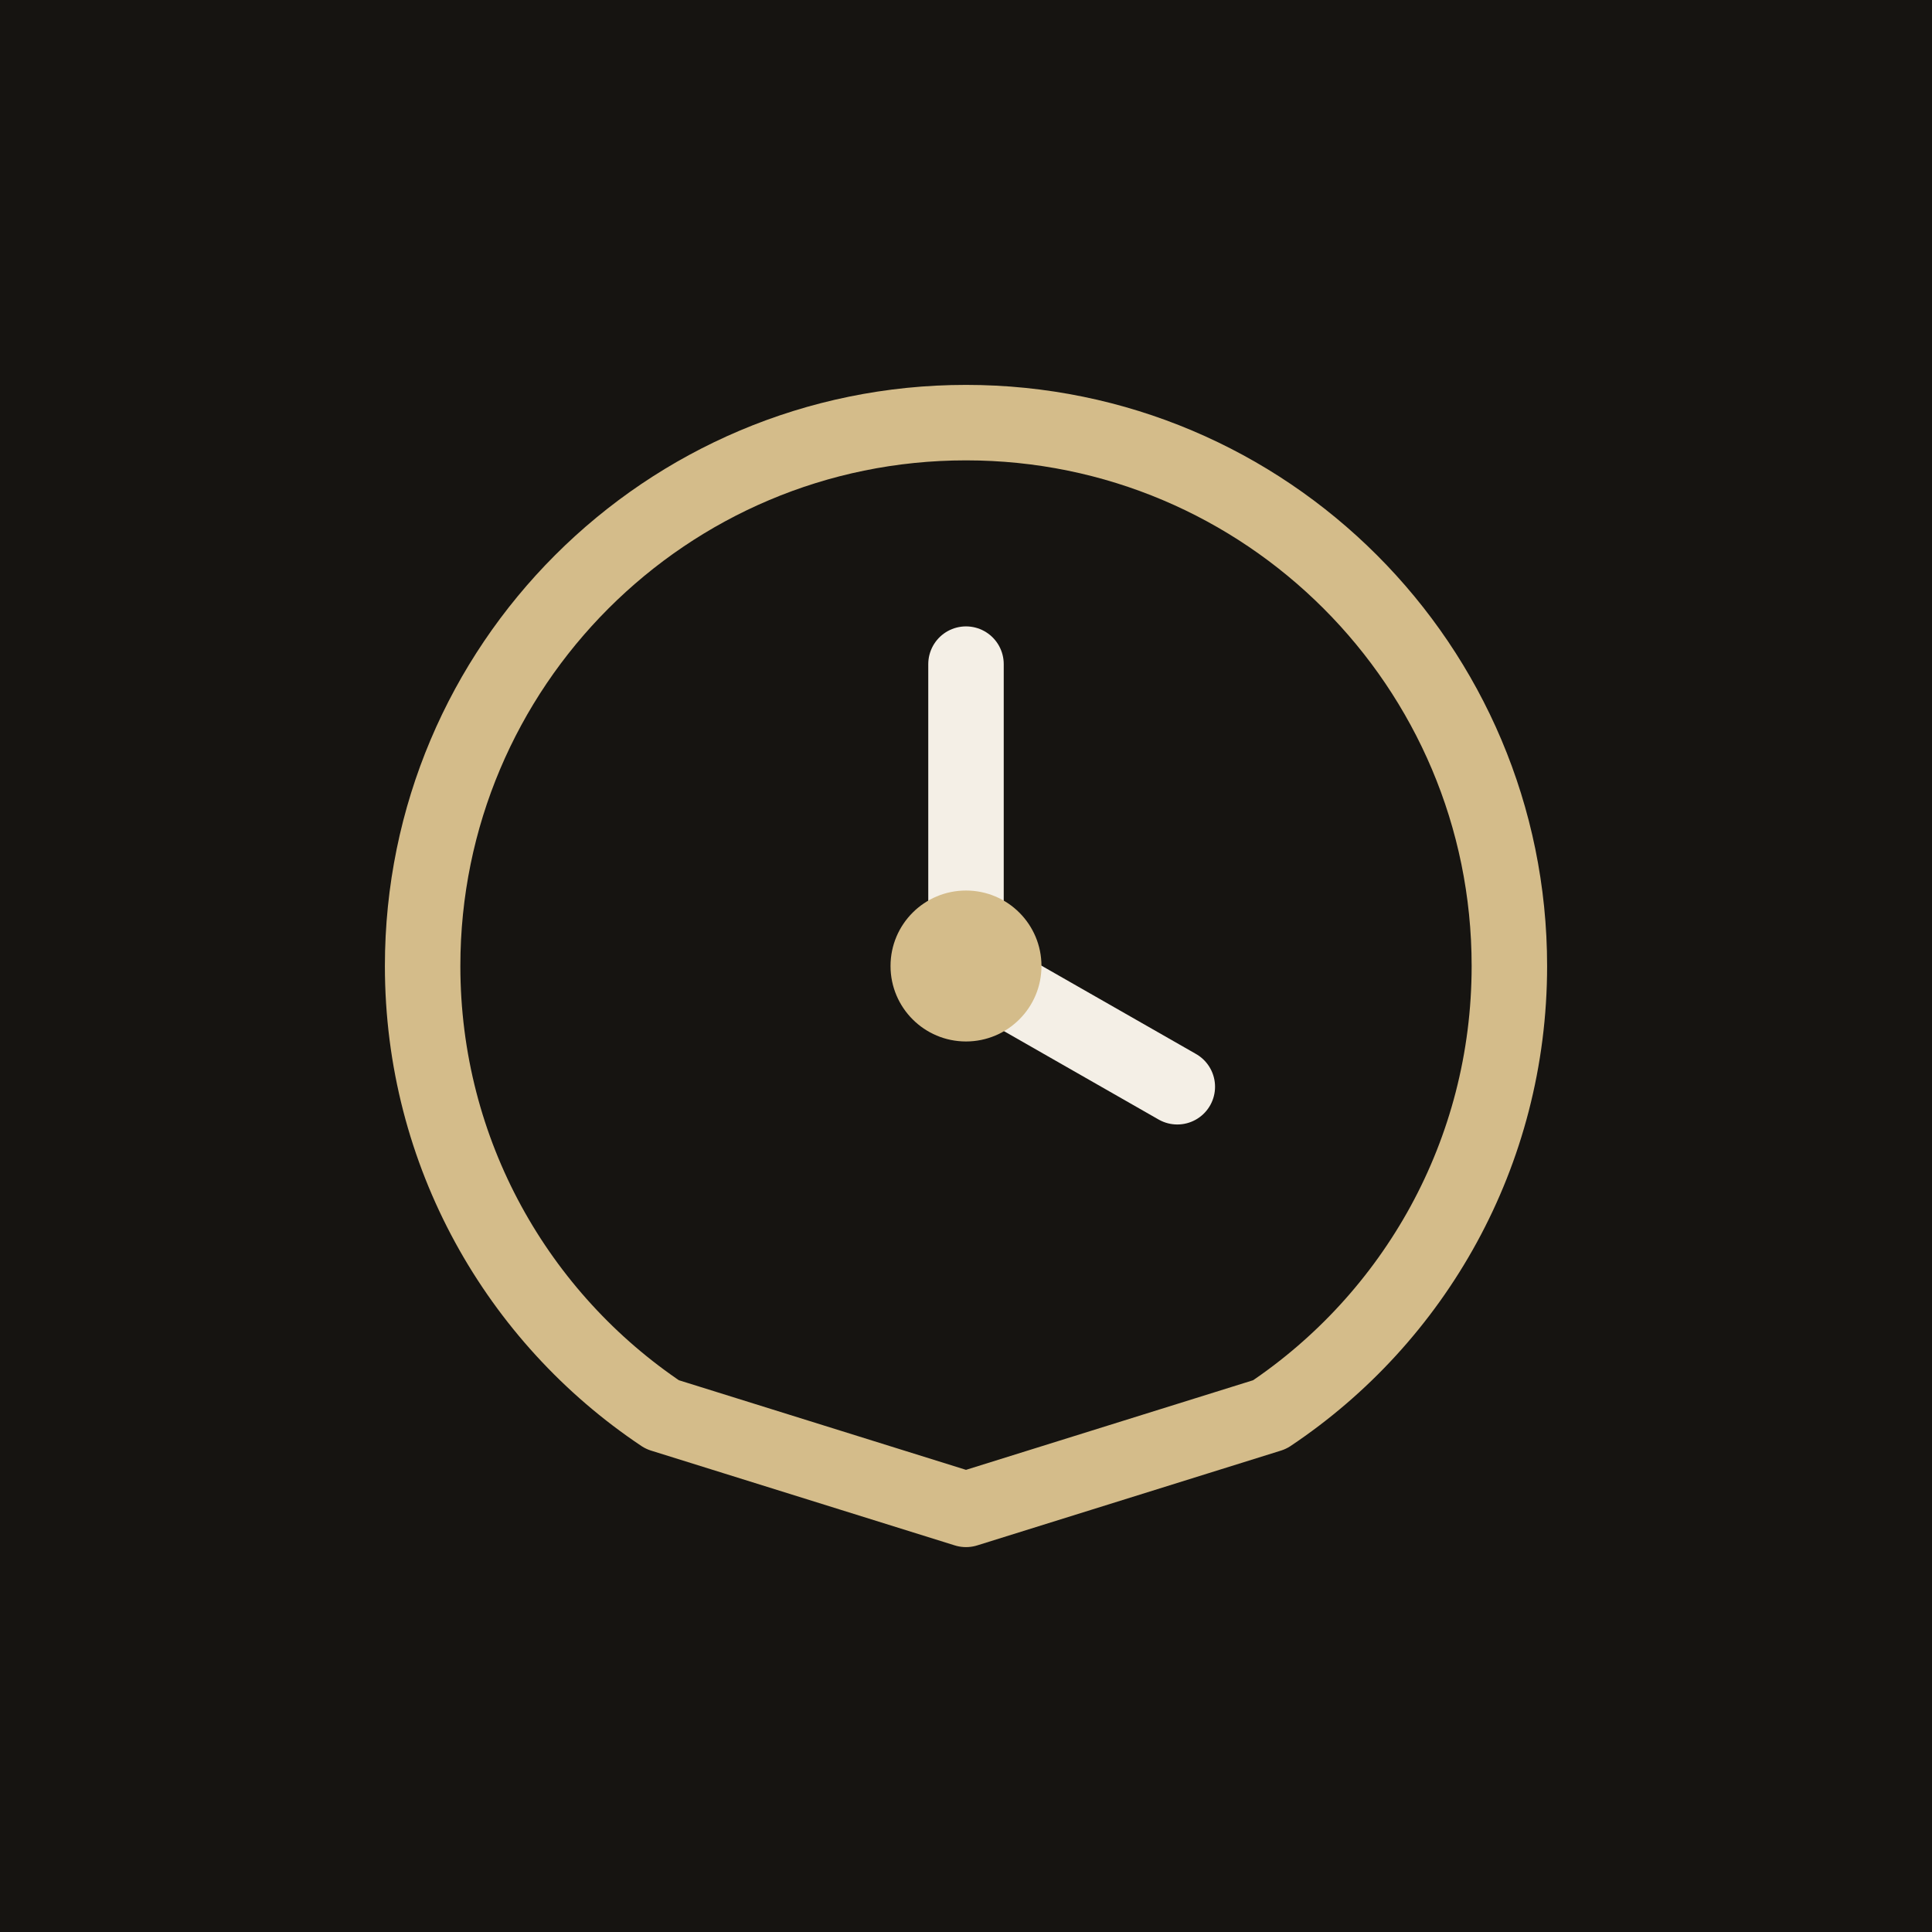
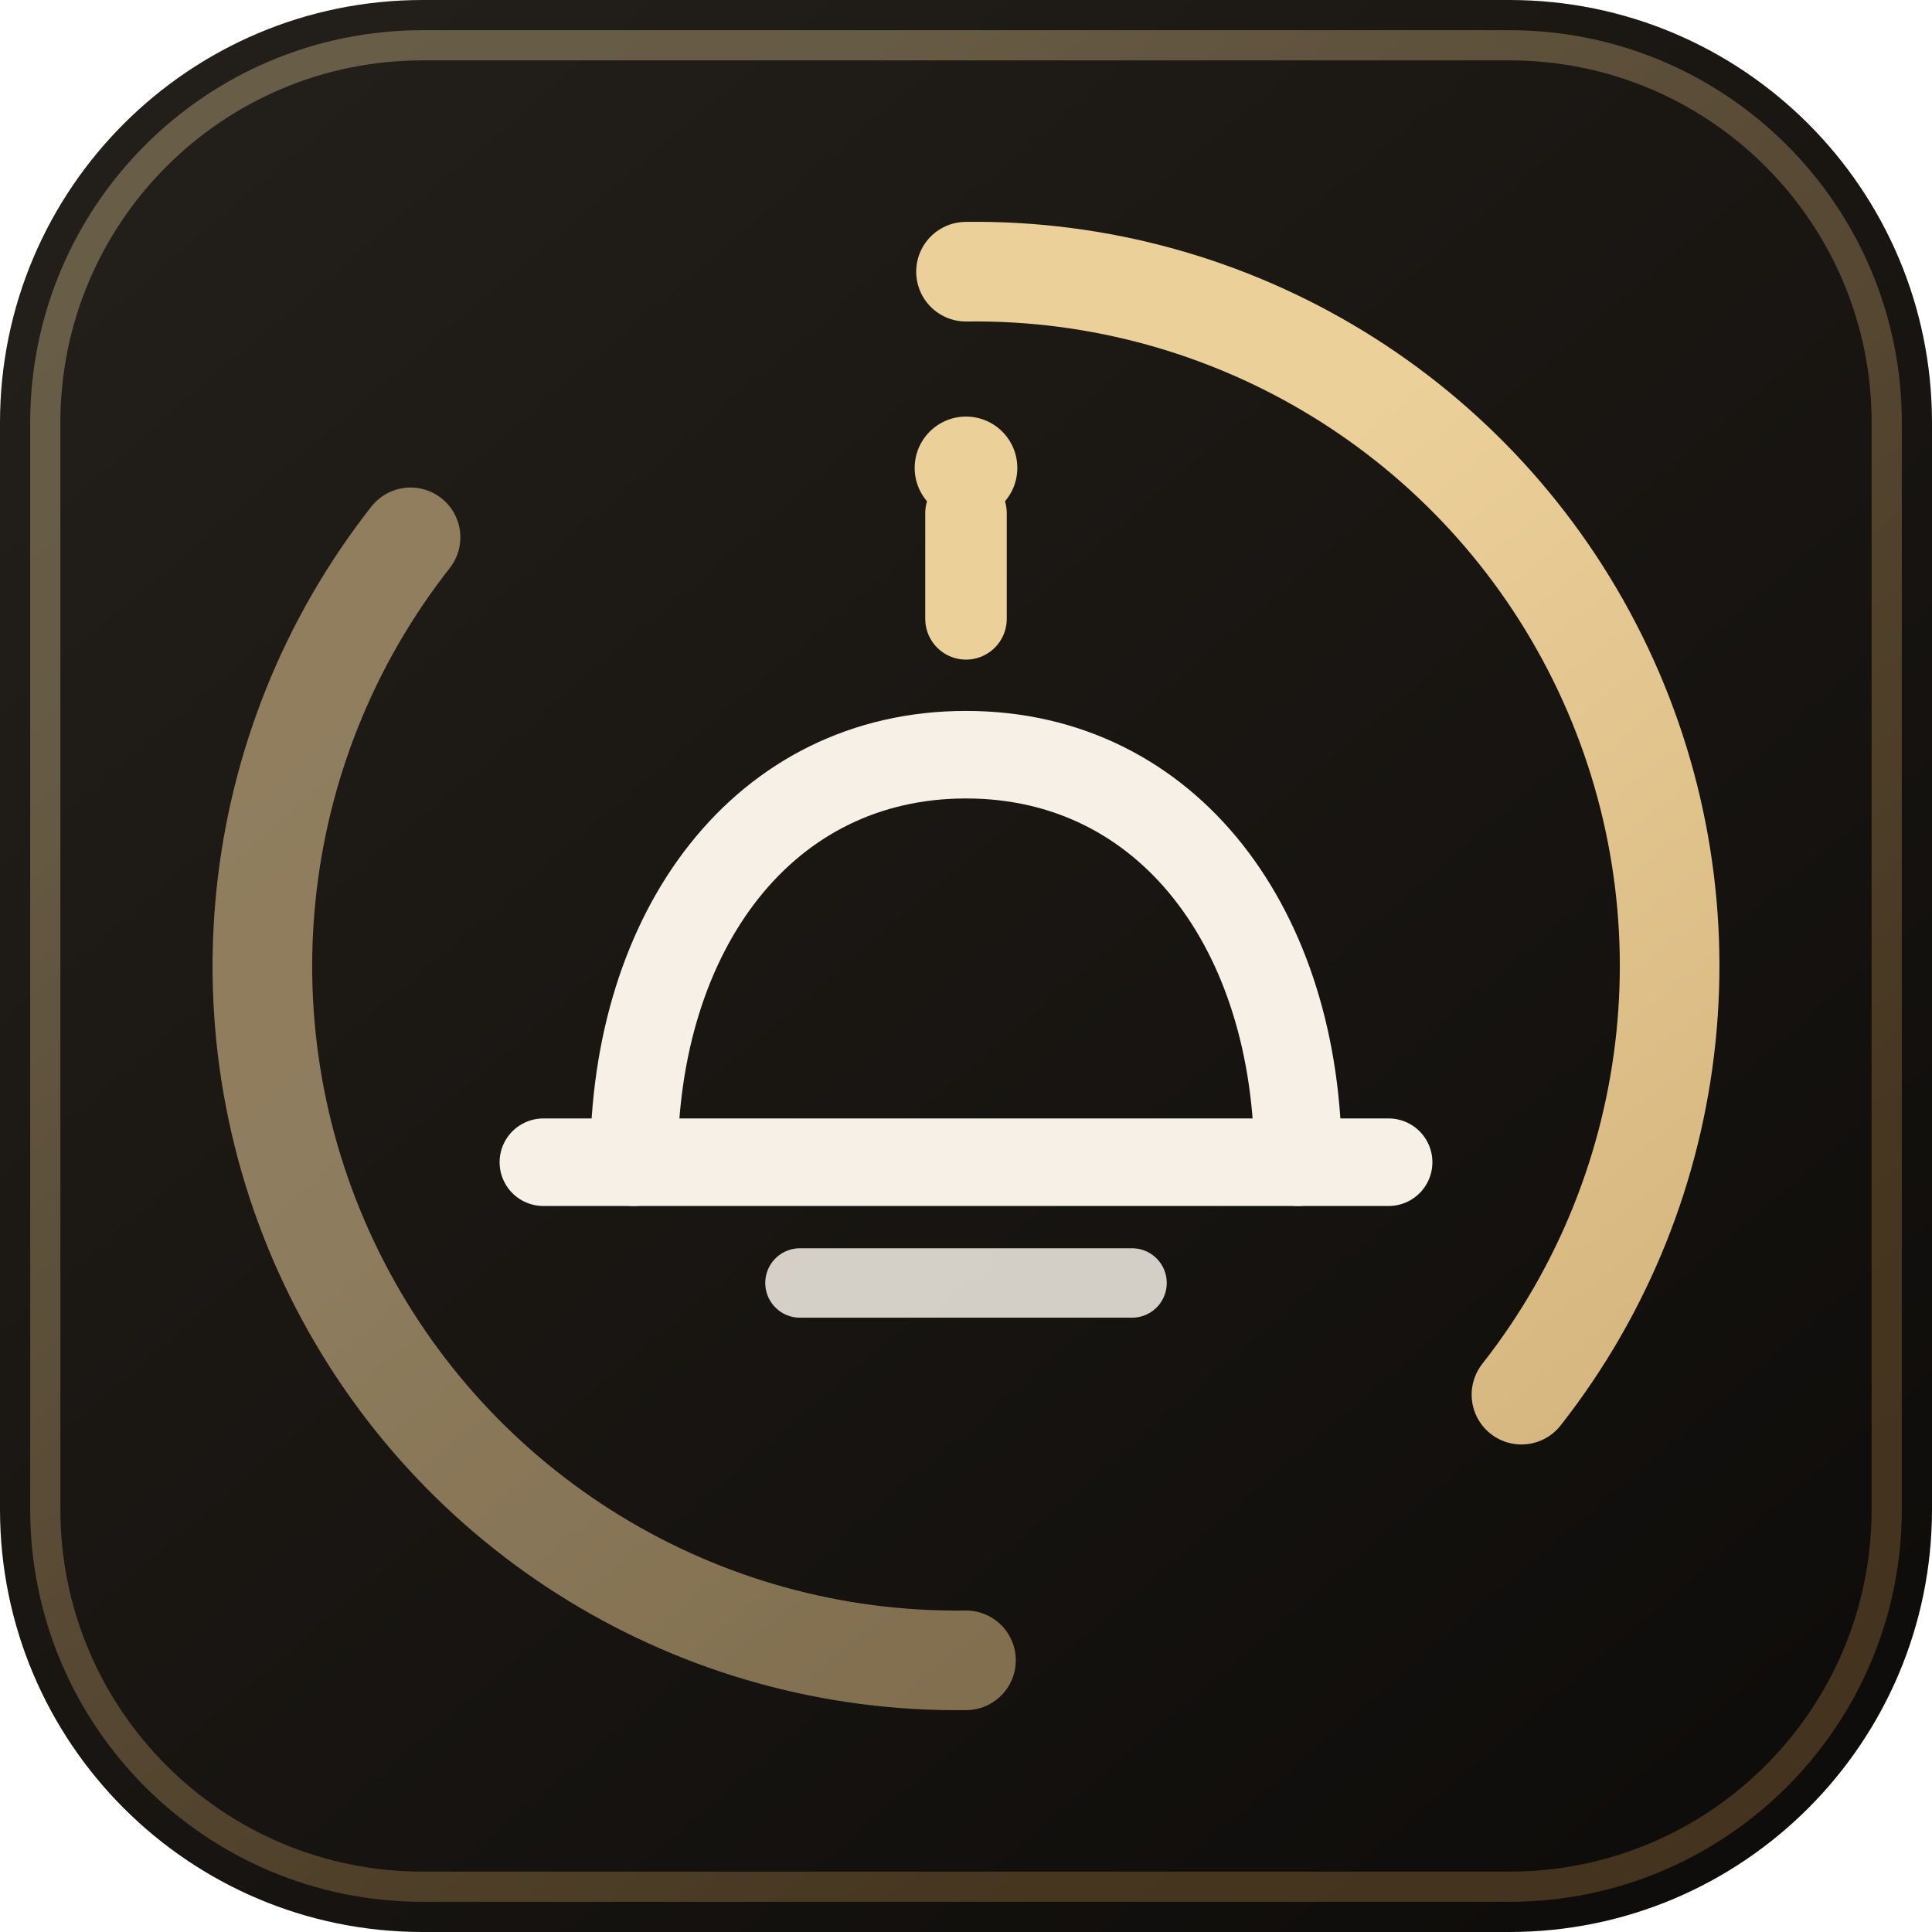
<svg xmlns="http://www.w3.org/2000/svg" viewBox="0 0 64 64" fill="none" role="img" aria-label="ShiftSense">
-   <rect width="64" height="64" fill="#161411" />
-   <path d="M32 14c-9.94 0-18 8.06-18 18 0 6.2 3.15 11.66 7.94 14.86L32 50l10.06-3.14C46.85 43.66 50 38.2 50 32c0-9.94-8.06-18-18-18Z" stroke="#d4bc8a" stroke-width="2.5" stroke-linejoin="round" />
-   <path d="M32 22v10l7 4" stroke="#f4efe6" stroke-width="2.5" stroke-linecap="round" stroke-linejoin="round" />
-   <circle cx="32" cy="32" r="2.5" fill="#d4bc8a" />
+   <defs>
+     <linearGradient id="bg" x1="8" y1="4" x2="56" y2="60" gradientUnits="userSpaceOnUse">
+       <stop stop-color="#221e19" />
+       <stop offset="1" stop-color="#0f0d0b" />
+     </linearGradient>
+     <linearGradient id="gold" x1="16" y1="12" x2="48" y2="52" gradientUnits="userSpaceOnUse">
+       <stop stop-color="#ecd09a" />
+       <stop offset="1" stop-color="#a67c42" />
+     </linearGradient>
+   </defs>
+   <rect width="64" height="64" rx="14" fill="url(#bg)" />
+   <rect x="1.5" y="1.5" width="61" height="61" rx="12.5" fill="none" stroke="url(#gold)" stroke-width="1" opacity="0.35" />
+   <g transform="translate(0 0) scale(2)">
+     <path d="M16 4.5a11.5 11.5 0 0 1 9.2 18.6" stroke="url(#gold)" stroke-width="1.65" fill="none" stroke-linecap="round" />
+     <path d="M16 27.5a11.5 11.5 0 0 1-9.2-18.6" stroke="url(#gold)" stroke-width="1.65" fill="none" stroke-linecap="round" opacity="0.55" />
+     <path d="M16 10.25V8.5" stroke="url(#gold)" stroke-width="1.35" stroke-linecap="round" />
+     <circle cx="16" cy="7.75" r="0.85" fill="url(#gold)" />
+     <path d="M10.5 19.25c0-3.85 2.15-6.75 5.5-6.75s5.5 2.9 5.5 6.75" stroke="#f6f0e6" stroke-width="1.45" fill="none" stroke-linecap="round" />
+     <path d="M9 19.25h14" stroke="#f6f0e6" stroke-width="1.45" stroke-linecap="round" />
+     <path d="M13.25 21.25h5.5" stroke="#f6f0e6" stroke-width="1.15" stroke-linecap="round" opacity="0.85" />
+   </g>
</svg>
